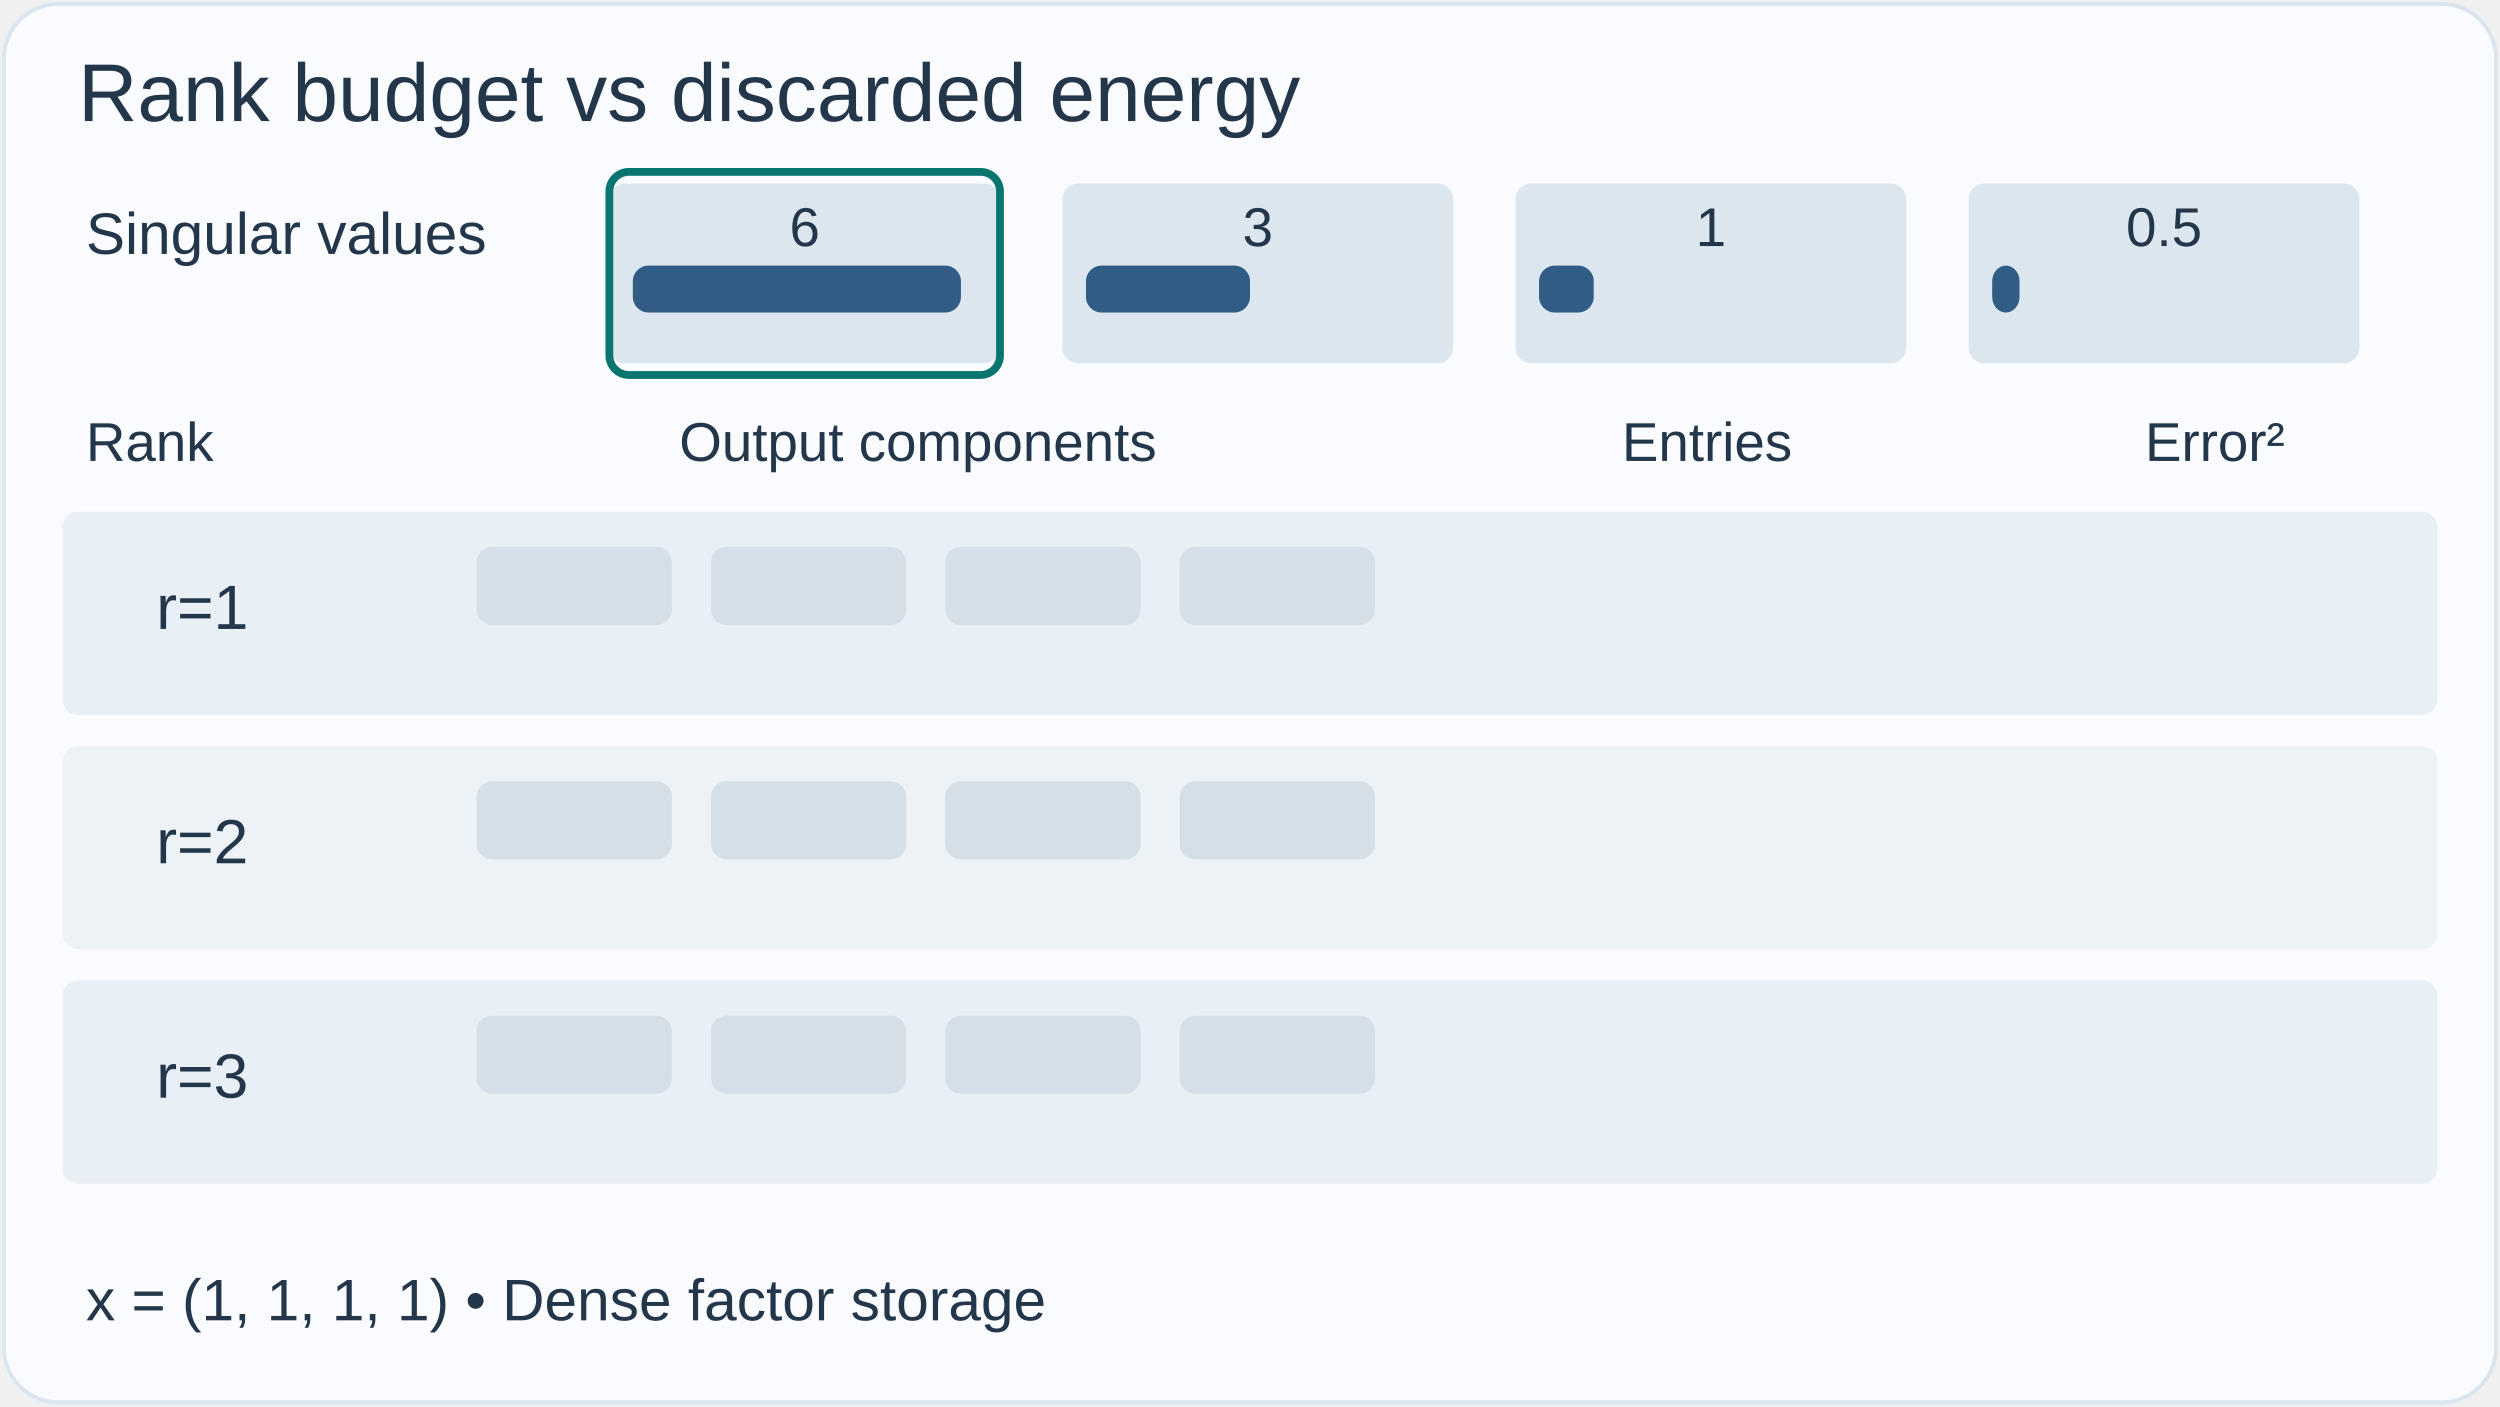
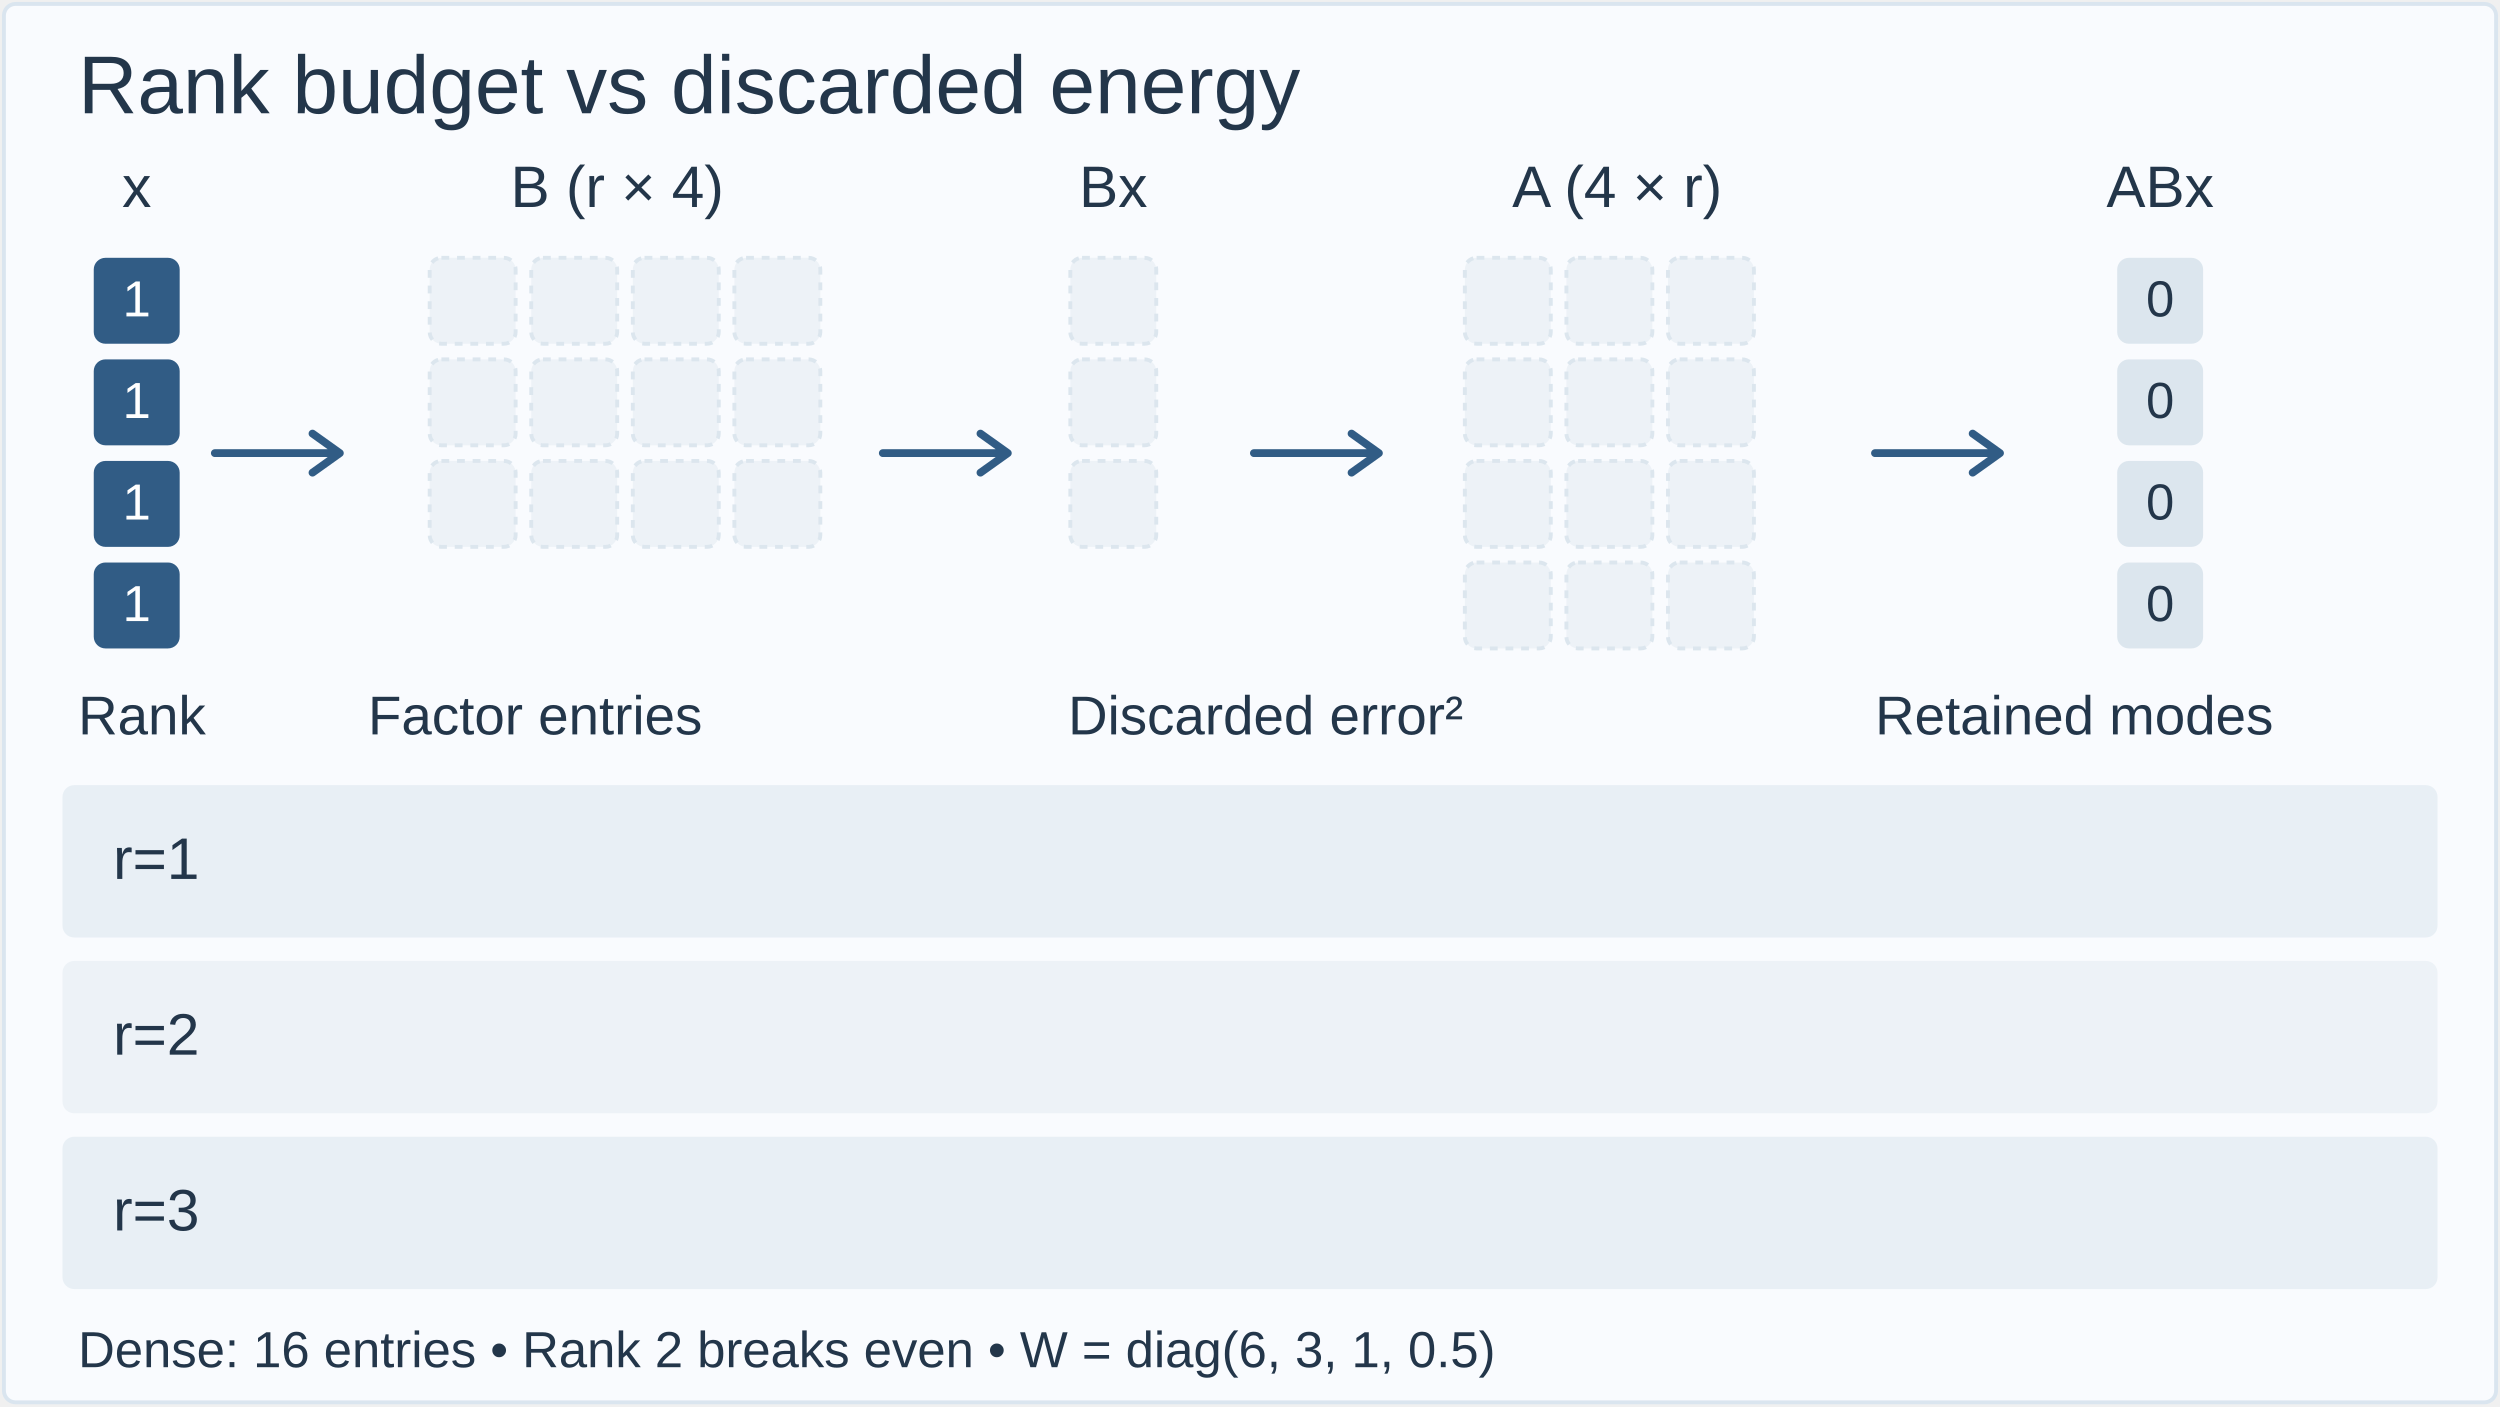
<svg xmlns="http://www.w3.org/2000/svg" width="640" height="360" viewBox="0 0 640 360" role="img" aria-labelledby="title desc" font-family="Arial,Helvetica,sans-serif">
-   <rect x="1" y="1" width="638" height="358" rx="14" fill="#f9fbfe" stroke="#dae5ef" />
-   <text x="20" y="31" font-size="21" text-anchor="start" fill="#23364a">Rank budget vs discarded energy</text>
-   <text x="22" y="65" font-size="15" text-anchor="start" fill="#23364a">Singular values</text>
-   <rect x="156" y="47" width="100" height="46" rx="4" fill="#dce6ee" />
-   <rect x="162" y="68" width="84" height="12" rx="4" fill="#315c85" />
-   <text x="206" y="63" font-size="14" text-anchor="middle" fill="#23364a">6</text>
-   <rect x="272" y="47" width="100" height="46" rx="4" fill="#dce6ee" />
-   <rect x="278" y="68" width="42" height="12" rx="4" fill="#315c85" />
-   <text x="322" y="63" font-size="14" text-anchor="middle" fill="#23364a">3</text>
-   <rect x="388" y="47" width="100" height="46" rx="4" fill="#dce6ee" />
-   <rect x="394" y="68" width="14" height="12" rx="4" fill="#315c85" />
-   <text x="438" y="63" font-size="14" text-anchor="middle" fill="#23364a">1</text>
-   <rect x="504" y="47" width="100" height="46" rx="4" fill="#dce6ee" />
-   <rect x="510" y="68" width="7" height="12" rx="4" fill="#315c85" />
-   <text x="554" y="63" font-size="14" text-anchor="middle" fill="#23364a">0.5</text>
-   <text x="22" y="118" font-size="14" text-anchor="start" fill="#23364a">Rank</text>
-   <text x="235" y="118" font-size="14" text-anchor="middle" fill="#23364a">Output components</text>
-   <text x="437" y="118" font-size="14" text-anchor="middle" fill="#23364a">Entries</text>
-   <text x="567" y="118" font-size="14" text-anchor="middle" fill="#23364a">Error²</text>
-   <rect x="16" y="131" width="608" height="52" rx="4" fill="#e8eff5" />
-   <text x="40" y="161" font-size="16" text-anchor="start" fill="#23364a">r=1</text>
-   <rect x="122" y="140" width="50" height="20" rx="4" fill="#d5dfe8" />
-   <rect x="122" y="140" width="0" height="20" rx="3" fill="#08766f">
-     <animate attributeName="width" values="0;0;48;48;0" keyTimes="0;0.09;0.17;0.94;1" dur="12s" repeatCount="indefinite" />
-   </rect>
-   <g opacity="0">
-     <animate attributeName="opacity" values="0;0;1;1;0" keyTimes="0;0.17;0.2;0.94;1" dur="12s" repeatCount="indefinite" />
-     <text x="147" y="174" font-size="13" text-anchor="middle" fill="#23364a">6</text>
-   </g>
-   <rect x="182" y="140" width="50" height="20" rx="4" fill="#d5dfe8" />
-   <g opacity="0">
-     <animate attributeName="opacity" values="0;0;1;1;0" keyTimes="0;0.195;0.225;0.94;1" dur="12s" repeatCount="indefinite" />
-     <text x="207" y="174" font-size="13" text-anchor="middle" fill="#23364a">0</text>
-   </g>
-   <rect x="242" y="140" width="50" height="20" rx="4" fill="#d5dfe8" />
-   <g opacity="0">
-     <animate attributeName="opacity" values="0;0;1;1;0" keyTimes="0;0.22;0.25;0.94;1" dur="12s" repeatCount="indefinite" />
-     <text x="267" y="174" font-size="13" text-anchor="middle" fill="#23364a">0</text>
-   </g>
-   <rect x="302" y="140" width="50" height="20" rx="4" fill="#d5dfe8" />
-   <g opacity="0">
-     <animate attributeName="opacity" values="0;0;1;1;0" keyTimes="0;0.245;0.275;0.94;1" dur="12s" repeatCount="indefinite" />
-     <text x="327" y="174" font-size="13" text-anchor="middle" fill="#23364a">0</text>
-   </g>
-   <g opacity="0">
-     <animate attributeName="opacity" values="0;0;1;1;0" keyTimes="0;0.22;0.25;0.94;1" dur="12s" repeatCount="indefinite" />
-     <text x="437" y="161" font-size="17" text-anchor="middle" fill="#08766f">8 / 16</text>
-     <text x="567" y="161" font-size="17" text-anchor="middle" fill="#23364a">10.25</text>
-   </g>
-   <rect x="16" y="191" width="608" height="52" rx="4" fill="#edf2f7" />
-   <text x="40" y="221" font-size="16" text-anchor="start" fill="#23364a">r=2</text>
-   <rect x="122" y="200" width="50" height="20" rx="4" fill="#d5dfe8" />
-   <rect x="122" y="200" width="0" height="20" rx="3" fill="#08766f">
-     <animate attributeName="width" values="0;0;48;48;0" keyTimes="0;0.34;0.42;0.94;1" dur="12s" repeatCount="indefinite" />
-   </rect>
-   <g opacity="0">
-     <animate attributeName="opacity" values="0;0;1;1;0" keyTimes="0;0.42;0.45;0.94;1" dur="12s" repeatCount="indefinite" />
-     <text x="147" y="234" font-size="13" text-anchor="middle" fill="#23364a">6</text>
-   </g>
-   <rect x="182" y="200" width="50" height="20" rx="4" fill="#d5dfe8" />
-   <rect x="182" y="200" width="0" height="20" rx="3" fill="#08766f">
-     <animate attributeName="width" values="0;0;24;24;0" keyTimes="0;0.365;0.445;0.94;1" dur="12s" repeatCount="indefinite" />
-   </rect>
-   <g opacity="0">
-     <animate attributeName="opacity" values="0;0;1;1;0" keyTimes="0;0.445;0.475;0.94;1" dur="12s" repeatCount="indefinite" />
-     <text x="207" y="234" font-size="13" text-anchor="middle" fill="#23364a">3</text>
-   </g>
-   <rect x="242" y="200" width="50" height="20" rx="4" fill="#d5dfe8" />
-   <g opacity="0">
-     <animate attributeName="opacity" values="0;0;1;1;0" keyTimes="0;0.47;0.5;0.94;1" dur="12s" repeatCount="indefinite" />
-     <text x="267" y="234" font-size="13" text-anchor="middle" fill="#23364a">0</text>
-   </g>
-   <rect x="302" y="200" width="50" height="20" rx="4" fill="#d5dfe8" />
-   <g opacity="0">
-     <animate attributeName="opacity" values="0;0;1;1;0" keyTimes="0;0.495;0.525;0.94;1" dur="12s" repeatCount="indefinite" />
-     <text x="327" y="234" font-size="13" text-anchor="middle" fill="#23364a">0</text>
-   </g>
-   <g opacity="0">
-     <animate attributeName="opacity" values="0;0;1;1;0" keyTimes="0;0.47;0.5;0.94;1" dur="12s" repeatCount="indefinite" />
-     <text x="437" y="221" font-size="17" text-anchor="middle" fill="#23364a">16 / 16</text>
-     <text x="567" y="221" font-size="17" text-anchor="middle" fill="#23364a">1.25</text>
-   </g>
-   <rect x="16" y="251" width="608" height="52" rx="4" fill="#e8eff5" />
-   <text x="40" y="281" font-size="16" text-anchor="start" fill="#23364a">r=3</text>
-   <rect x="122" y="260" width="50" height="20" rx="4" fill="#d5dfe8" />
-   <rect x="122" y="260" width="0" height="20" rx="3" fill="#08766f">
-     <animate attributeName="width" values="0;0;48;48;0" keyTimes="0;0.59;0.67;0.94;1" dur="12s" repeatCount="indefinite" />
-   </rect>
-   <g opacity="0">
-     <animate attributeName="opacity" values="0;0;1;1;0" keyTimes="0;0.67;0.7;0.94;1" dur="12s" repeatCount="indefinite" />
-     <text x="147" y="294" font-size="13" text-anchor="middle" fill="#23364a">6</text>
-   </g>
-   <rect x="182" y="260" width="50" height="20" rx="4" fill="#d5dfe8" />
-   <rect x="182" y="260" width="0" height="20" rx="3" fill="#08766f">
-     <animate attributeName="width" values="0;0;24;24;0" keyTimes="0;0.615;0.695;0.94;1" dur="12s" repeatCount="indefinite" />
-   </rect>
-   <g opacity="0">
-     <animate attributeName="opacity" values="0;0;1;1;0" keyTimes="0;0.695;0.725;0.94;1" dur="12s" repeatCount="indefinite" />
-     <text x="207" y="294" font-size="13" text-anchor="middle" fill="#23364a">3</text>
-   </g>
-   <rect x="242" y="260" width="50" height="20" rx="4" fill="#d5dfe8" />
-   <rect x="242" y="260" width="0" height="20" rx="3" fill="#08766f">
-     <animate attributeName="width" values="0;0;8;8;0" keyTimes="0;0.64;0.72;0.94;1" dur="12s" repeatCount="indefinite" />
-   </rect>
-   <g opacity="0">
-     <animate attributeName="opacity" values="0;0;1;1;0" keyTimes="0;0.72;0.75;0.94;1" dur="12s" repeatCount="indefinite" />
-     <text x="267" y="294" font-size="13" text-anchor="middle" fill="#23364a">1</text>
-   </g>
-   <rect x="302" y="260" width="50" height="20" rx="4" fill="#d5dfe8" />
-   <g opacity="0">
-     <animate attributeName="opacity" values="0;0;1;1;0" keyTimes="0;0.745;0.775;0.94;1" dur="12s" repeatCount="indefinite" />
-     <text x="327" y="294" font-size="13" text-anchor="middle" fill="#23364a">0</text>
-   </g>
-   <g opacity="0">
-     <animate attributeName="opacity" values="0;0;1;1;0" keyTimes="0;0.72;0.75;0.94;1" dur="12s" repeatCount="indefinite" />
-     <text x="437" y="281" font-size="17" text-anchor="middle" fill="#a05c20">24 / 16</text>
-     <text x="567" y="281" font-size="17" text-anchor="middle" fill="#23364a">0.25</text>
-   </g>
-   <rect x="156" y="44" width="100" height="52" rx="5" fill="none" stroke="#08766f" stroke-width="2">
-     <animate attributeName="width" values="100;100;216;216;332;332;100" keyTimes="0;0.32;0.34;0.57;0.59;0.94;1" dur="12s" repeatCount="indefinite" />
-   </rect>
-   <text x="22" y="338" font-size="15" text-anchor="start" fill="#23364a">x = (1, 1, 1, 1)     •     Dense factor storage</text>
+   <rect x="1" y="1" width="638" height="358" rx="3" fill="#f9fbfe" stroke="#dae5ef" />
+   <text x="20" y="29" font-size="21" text-anchor="start" fill="#23364a">Rank budget vs discarded energy</text>
+   <text x="35" y="53" font-size="15" text-anchor="middle" fill="#23364a">x</text>
+   <text x="158" y="53" font-size="15" text-anchor="middle" fill="#23364a">B (r × 4)</text>
+   <text x="285" y="53" font-size="15" text-anchor="middle" fill="#23364a">Bx</text>
+   <text x="414" y="53" font-size="15" text-anchor="middle" fill="#23364a">A (4 × r)</text>
+   <text x="553" y="53" font-size="15" text-anchor="middle" fill="#23364a">ABx</text>
+   <rect x="24" y="66" width="22" height="22" rx="3" fill="#315c85" />
+   <text x="35" y="81" font-size="13" text-anchor="middle" fill="white">1</text>
+   <rect x="24" y="92" width="22" height="22" rx="3" fill="#315c85" />
+   <text x="35" y="107" font-size="13" text-anchor="middle" fill="white">1</text>
+   <rect x="24" y="118" width="22" height="22" rx="3" fill="#315c85" />
+   <text x="35" y="133" font-size="13" text-anchor="middle" fill="white">1</text>
+   <rect x="24" y="144" width="22" height="22" rx="3" fill="#315c85" />
+   <text x="35" y="159" font-size="13" text-anchor="middle" fill="white">1</text>
+   <path d="M55 116h32m-7 -5 7 5-7 5" fill="none" stroke="#315c85" stroke-width="2" stroke-linecap="round" stroke-linejoin="round" />
+   <path d="M226 116h32m-7 -5 7 5-7 5" fill="none" stroke="#315c85" stroke-width="2" stroke-linecap="round" stroke-linejoin="round" />
+   <path d="M321 116h32m-7 -5 7 5-7 5" fill="none" stroke="#315c85" stroke-width="2" stroke-linecap="round" stroke-linejoin="round" />
+   <path d="M480 116h32m-7 -5 7 5-7 5" fill="none" stroke="#315c85" stroke-width="2" stroke-linecap="round" stroke-linejoin="round" />
+   <rect x="110" y="66" width="22" height="22" rx="3" fill="#edf2f7" stroke="#dce6ee" stroke-dasharray="2 2" />
+   <rect x="136" y="66" width="22" height="22" rx="3" fill="#edf2f7" stroke="#dce6ee" stroke-dasharray="2 2" />
+   <rect x="162" y="66" width="22" height="22" rx="3" fill="#edf2f7" stroke="#dce6ee" stroke-dasharray="2 2" />
+   <rect x="188" y="66" width="22" height="22" rx="3" fill="#edf2f7" stroke="#dce6ee" stroke-dasharray="2 2" />
+   <rect x="274" y="66" width="22" height="22" rx="3" fill="#edf2f7" stroke="#dce6ee" stroke-dasharray="2 2" />
+   <rect x="375" y="66" width="22" height="22" rx="3" fill="#edf2f7" stroke="#dce6ee" stroke-dasharray="2 2" />
+   <rect x="375" y="92" width="22" height="22" rx="3" fill="#edf2f7" stroke="#dce6ee" stroke-dasharray="2 2" />
+   <rect x="375" y="118" width="22" height="22" rx="3" fill="#edf2f7" stroke="#dce6ee" stroke-dasharray="2 2" />
+   <rect x="375" y="144" width="22" height="22" rx="3" fill="#edf2f7" stroke="#dce6ee" stroke-dasharray="2 2" />
+   <rect x="110" y="92" width="22" height="22" rx="3" fill="#edf2f7" stroke="#dce6ee" stroke-dasharray="2 2" />
+   <rect x="136" y="92" width="22" height="22" rx="3" fill="#edf2f7" stroke="#dce6ee" stroke-dasharray="2 2" />
+   <rect x="162" y="92" width="22" height="22" rx="3" fill="#edf2f7" stroke="#dce6ee" stroke-dasharray="2 2" />
+   <rect x="188" y="92" width="22" height="22" rx="3" fill="#edf2f7" stroke="#dce6ee" stroke-dasharray="2 2" />
+   <rect x="274" y="92" width="22" height="22" rx="3" fill="#edf2f7" stroke="#dce6ee" stroke-dasharray="2 2" />
+   <rect x="401" y="66" width="22" height="22" rx="3" fill="#edf2f7" stroke="#dce6ee" stroke-dasharray="2 2" />
+   <rect x="401" y="92" width="22" height="22" rx="3" fill="#edf2f7" stroke="#dce6ee" stroke-dasharray="2 2" />
+   <rect x="401" y="118" width="22" height="22" rx="3" fill="#edf2f7" stroke="#dce6ee" stroke-dasharray="2 2" />
+   <rect x="401" y="144" width="22" height="22" rx="3" fill="#edf2f7" stroke="#dce6ee" stroke-dasharray="2 2" />
+   <rect x="110" y="118" width="22" height="22" rx="3" fill="#edf2f7" stroke="#dce6ee" stroke-dasharray="2 2" />
+   <rect x="136" y="118" width="22" height="22" rx="3" fill="#edf2f7" stroke="#dce6ee" stroke-dasharray="2 2" />
+   <rect x="162" y="118" width="22" height="22" rx="3" fill="#edf2f7" stroke="#dce6ee" stroke-dasharray="2 2" />
+   <rect x="188" y="118" width="22" height="22" rx="3" fill="#edf2f7" stroke="#dce6ee" stroke-dasharray="2 2" />
+   <rect x="274" y="118" width="22" height="22" rx="3" fill="#edf2f7" stroke="#dce6ee" stroke-dasharray="2 2" />
+   <rect x="427" y="66" width="22" height="22" rx="3" fill="#edf2f7" stroke="#dce6ee" stroke-dasharray="2 2" />
+   <rect x="427" y="92" width="22" height="22" rx="3" fill="#edf2f7" stroke="#dce6ee" stroke-dasharray="2 2" />
+   <rect x="427" y="118" width="22" height="22" rx="3" fill="#edf2f7" stroke="#dce6ee" stroke-dasharray="2 2" />
+   <rect x="427" y="144" width="22" height="22" rx="3" fill="#edf2f7" stroke="#dce6ee" stroke-dasharray="2 2" />
+   <rect x="542" y="66" width="22" height="22" rx="3" fill="#dce6ee" />
+   <text x="553" y="81" font-size="13" text-anchor="middle" fill="#23364a">0</text>
+   <rect x="542" y="92" width="22" height="22" rx="3" fill="#dce6ee" />
+   <text x="553" y="107" font-size="13" text-anchor="middle" fill="#23364a">0</text>
+   <rect x="542" y="118" width="22" height="22" rx="3" fill="#dce6ee" />
+   <text x="553" y="133" font-size="13" text-anchor="middle" fill="#23364a">0</text>
+   <rect x="542" y="144" width="22" height="22" rx="3" fill="#dce6ee" />
+   <text x="553" y="159" font-size="13" text-anchor="middle" fill="#23364a">0</text>
+   <g opacity="0">
+     <animate calcMode="discrete" attributeName="opacity" values="0;0;1;1;0" keyTimes="0;0.035;0.070;0.95;1" dur="12s" repeatCount="indefinite" />
+     <rect x="110" y="66" width="22" height="22" rx="3" fill="#315c85" />
+     <text x="121" y="81" font-size="13" text-anchor="middle" fill="white">1</text>
+     <rect x="136" y="66" width="22" height="22" rx="3" fill="#dce6ee" />
+     <text x="147" y="81" font-size="13" text-anchor="middle" fill="#23364a">0</text>
+     <rect x="162" y="66" width="22" height="22" rx="3" fill="#dce6ee" />
+     <text x="173" y="81" font-size="13" text-anchor="middle" fill="#23364a">0</text>
+     <rect x="188" y="66" width="22" height="22" rx="3" fill="#dce6ee" />
+     <text x="199" y="81" font-size="13" text-anchor="middle" fill="#23364a">0</text>
+   </g>
+   <g opacity="0">
+     <animate calcMode="discrete" attributeName="opacity" values="0;0;1;1;0" keyTimes="0;0.12;0.155;0.95;1" dur="12s" repeatCount="indefinite" />
+     <rect x="274" y="66" width="22" height="22" rx="3" fill="#315c85" />
+     <text x="285" y="81" font-size="13" text-anchor="middle" fill="white">1</text>
+   </g>
+   <g opacity="0">
+     <animate calcMode="discrete" attributeName="opacity" values="0;0;1;1;0" keyTimes="0;0.155;0.190;0.95;1" dur="12s" repeatCount="indefinite" />
+     <rect x="375" y="66" width="22" height="22" rx="3" fill="#315c85" />
+     <text x="386" y="81" font-size="13" text-anchor="middle" fill="white">6</text>
+     <rect x="375" y="92" width="22" height="22" rx="3" fill="#dce6ee" />
+     <text x="386" y="107" font-size="13" text-anchor="middle" fill="#23364a">0</text>
+     <rect x="375" y="118" width="22" height="22" rx="3" fill="#dce6ee" />
+     <text x="386" y="133" font-size="13" text-anchor="middle" fill="#23364a">0</text>
+     <rect x="375" y="144" width="22" height="22" rx="3" fill="#dce6ee" />
+     <text x="386" y="159" font-size="13" text-anchor="middle" fill="#23364a">0</text>
+   </g>
+   <g opacity="0">
+     <animate calcMode="discrete" attributeName="opacity" values="0;0;1;1;0" keyTimes="0;0.235;0.270;0.95;1" dur="12s" repeatCount="indefinite" />
+     <rect x="542" y="66" width="22" height="22" rx="3" fill="#315c85" />
+     <text x="553" y="81" font-size="13" text-anchor="middle" fill="white">6</text>
+   </g>
+   <circle cx="226" cy="116" r="4" fill="#08766f" opacity="0">
+     <animate attributeName="cx" values="226;226;258;258" keyTimes="0;0.060;0.115;1" dur="12s" repeatCount="indefinite" />
+     <animate attributeName="opacity" values="0;0;1;1;0;0" keyTimes="0;0.060;0.068;0.107;0.115;1" dur="12s" repeatCount="indefinite" />
+   </circle>
+   <circle cx="480" cy="116" r="4" fill="#08766f" opacity="0">
+     <animate attributeName="cx" values="480;480;512;512" keyTimes="0;0.180;0.235;1" dur="12s" repeatCount="indefinite" />
+     <animate attributeName="opacity" values="0;0;1;1;0;0" keyTimes="0;0.180;0.188;0.227;0.235;1" dur="12s" repeatCount="indefinite" />
+   </circle>
+   <g opacity="0">
+     <animate calcMode="discrete" attributeName="opacity" values="0;0;1;1;0" keyTimes="0;0.32;0.355;0.95;1" dur="12s" repeatCount="indefinite" />
+     <rect x="110" y="92" width="22" height="22" rx="3" fill="#dce6ee" />
+     <text x="121" y="107" font-size="13" text-anchor="middle" fill="#23364a">0</text>
+     <rect x="136" y="92" width="22" height="22" rx="3" fill="#315c85" />
+     <text x="147" y="107" font-size="13" text-anchor="middle" fill="white">1</text>
+     <rect x="162" y="92" width="22" height="22" rx="3" fill="#dce6ee" />
+     <text x="173" y="107" font-size="13" text-anchor="middle" fill="#23364a">0</text>
+     <rect x="188" y="92" width="22" height="22" rx="3" fill="#dce6ee" />
+     <text x="199" y="107" font-size="13" text-anchor="middle" fill="#23364a">0</text>
+   </g>
+   <g opacity="0">
+     <animate calcMode="discrete" attributeName="opacity" values="0;0;1;1;0" keyTimes="0;0.405;0.440;0.95;1" dur="12s" repeatCount="indefinite" />
+     <rect x="274" y="92" width="22" height="22" rx="3" fill="#315c85" />
+     <text x="285" y="107" font-size="13" text-anchor="middle" fill="white">1</text>
+   </g>
+   <g opacity="0">
+     <animate calcMode="discrete" attributeName="opacity" values="0;0;1;1;0" keyTimes="0;0.44;0.475;0.95;1" dur="12s" repeatCount="indefinite" />
+     <rect x="401" y="66" width="22" height="22" rx="3" fill="#dce6ee" />
+     <text x="412" y="81" font-size="13" text-anchor="middle" fill="#23364a">0</text>
+     <rect x="401" y="92" width="22" height="22" rx="3" fill="#315c85" />
+     <text x="412" y="107" font-size="13" text-anchor="middle" fill="white">3</text>
+     <rect x="401" y="118" width="22" height="22" rx="3" fill="#dce6ee" />
+     <text x="412" y="133" font-size="13" text-anchor="middle" fill="#23364a">0</text>
+     <rect x="401" y="144" width="22" height="22" rx="3" fill="#dce6ee" />
+     <text x="412" y="159" font-size="13" text-anchor="middle" fill="#23364a">0</text>
+   </g>
+   <g opacity="0">
+     <animate calcMode="discrete" attributeName="opacity" values="0;0;1;1;0" keyTimes="0;0.52;0.555;0.95;1" dur="12s" repeatCount="indefinite" />
+     <rect x="542" y="92" width="22" height="22" rx="3" fill="#315c85" />
+     <text x="553" y="107" font-size="13" text-anchor="middle" fill="white">3</text>
+   </g>
+   <circle cx="226" cy="116" r="4" fill="#08766f" opacity="0">
+     <animate attributeName="cx" values="226;226;258;258" keyTimes="0;0.345;0.400;1" dur="12s" repeatCount="indefinite" />
+     <animate attributeName="opacity" values="0;0;1;1;0;0" keyTimes="0;0.345;0.353;0.392;0.400;1" dur="12s" repeatCount="indefinite" />
+   </circle>
+   <circle cx="480" cy="116" r="4" fill="#08766f" opacity="0">
+     <animate attributeName="cx" values="480;480;512;512" keyTimes="0;0.465;0.520;1" dur="12s" repeatCount="indefinite" />
+     <animate attributeName="opacity" values="0;0;1;1;0;0" keyTimes="0;0.465;0.473;0.512;0.520;1" dur="12s" repeatCount="indefinite" />
+   </circle>
+   <g opacity="0">
+     <animate calcMode="discrete" attributeName="opacity" values="0;0;1;1;0" keyTimes="0;0.6;0.635;0.95;1" dur="12s" repeatCount="indefinite" />
+     <rect x="110" y="118" width="22" height="22" rx="3" fill="#dce6ee" />
+     <text x="121" y="133" font-size="13" text-anchor="middle" fill="#23364a">0</text>
+     <rect x="136" y="118" width="22" height="22" rx="3" fill="#dce6ee" />
+     <text x="147" y="133" font-size="13" text-anchor="middle" fill="#23364a">0</text>
+     <rect x="162" y="118" width="22" height="22" rx="3" fill="#315c85" />
+     <text x="173" y="133" font-size="13" text-anchor="middle" fill="white">1</text>
+     <rect x="188" y="118" width="22" height="22" rx="3" fill="#dce6ee" />
+     <text x="199" y="133" font-size="13" text-anchor="middle" fill="#23364a">0</text>
+   </g>
+   <g opacity="0">
+     <animate calcMode="discrete" attributeName="opacity" values="0;0;1;1;0" keyTimes="0;0.685;0.720;0.95;1" dur="12s" repeatCount="indefinite" />
+     <rect x="274" y="118" width="22" height="22" rx="3" fill="#315c85" />
+     <text x="285" y="133" font-size="13" text-anchor="middle" fill="white">1</text>
+   </g>
+   <g opacity="0">
+     <animate calcMode="discrete" attributeName="opacity" values="0;0;1;1;0" keyTimes="0;0.72;0.755;0.95;1" dur="12s" repeatCount="indefinite" />
+     <rect x="427" y="66" width="22" height="22" rx="3" fill="#dce6ee" />
+     <text x="438" y="81" font-size="13" text-anchor="middle" fill="#23364a">0</text>
+     <rect x="427" y="92" width="22" height="22" rx="3" fill="#dce6ee" />
+     <text x="438" y="107" font-size="13" text-anchor="middle" fill="#23364a">0</text>
+     <rect x="427" y="118" width="22" height="22" rx="3" fill="#315c85" />
+     <text x="438" y="133" font-size="13" text-anchor="middle" fill="white">1</text>
+     <rect x="427" y="144" width="22" height="22" rx="3" fill="#dce6ee" />
+     <text x="438" y="159" font-size="13" text-anchor="middle" fill="#23364a">0</text>
+   </g>
+   <g opacity="0">
+     <animate calcMode="discrete" attributeName="opacity" values="0;0;1;1;0" keyTimes="0;0.8;0.835;0.95;1" dur="12s" repeatCount="indefinite" />
+     <rect x="542" y="118" width="22" height="22" rx="3" fill="#315c85" />
+     <text x="553" y="133" font-size="13" text-anchor="middle" fill="white">1</text>
+   </g>
+   <circle cx="226" cy="116" r="4" fill="#08766f" opacity="0">
+     <animate attributeName="cx" values="226;226;258;258" keyTimes="0;0.625;0.680;1" dur="12s" repeatCount="indefinite" />
+     <animate attributeName="opacity" values="0;0;1;1;0;0" keyTimes="0;0.625;0.633;0.672;0.680;1" dur="12s" repeatCount="indefinite" />
+   </circle>
+   <circle cx="480" cy="116" r="4" fill="#08766f" opacity="0">
+     <animate attributeName="cx" values="480;480;512;512" keyTimes="0;0.745;0.800;1" dur="12s" repeatCount="indefinite" />
+     <animate attributeName="opacity" values="0;0;1;1;0;0" keyTimes="0;0.745;0.753;0.792;0.800;1" dur="12s" repeatCount="indefinite" />
+   </circle>
+   <text x="20" y="188" font-size="14" text-anchor="start" fill="#23364a">Rank</text>
+   <text x="137" y="188" font-size="14" text-anchor="middle" fill="#23364a">Factor entries</text>
+   <text x="324" y="188" font-size="14" text-anchor="middle" fill="#23364a">Discarded error²</text>
+   <text x="531" y="188" font-size="14" text-anchor="middle" fill="#23364a">Retained modes</text>
+   <rect x="16" y="201" width="608" height="39" rx="3" fill="#e8eff5" />
+   <text x="40" y="225" font-size="15" text-anchor="middle" fill="#23364a">r=1</text>
+   <g opacity="0">
+     <animate calcMode="discrete" attributeName="opacity" values="0;0;1;1;0" keyTimes="0;0.24;0.275;0.95;1" dur="12s" repeatCount="indefinite" />
+     <rect x="82" y="210" width="108" height="13" rx="3" fill="#d5dfe8" />
+     <rect x="82" y="210" width="36" height="13" rx="3" fill="#08766f" />
+     <path d="M154 206v21" stroke="#23364a" stroke-width="1.3" />
+     <text x="224" y="225" font-size="15" text-anchor="middle" fill="#23364a">8 / 16</text>
+     <rect x="270" y="210" width="105" height="13" rx="3" fill="#d5dfe8" />
+     <rect x="270" y="210" width="105" height="13" rx="3" fill="#a05c20" />
+     <text x="399" y="225" font-size="15" text-anchor="middle" fill="#23364a">10.25</text>
+     <rect x="477" y="210" width="24" height="20" rx="3" fill="#08766f" />
+     <text x="489" y="225" font-size="12" text-anchor="middle" fill="white">6</text>
+     <rect x="507" y="210" width="24" height="20" rx="3" fill="#dce6ee" />
+     <text x="519" y="225" font-size="12" text-anchor="middle" fill="#23364a">3</text>
+     <rect x="537" y="210" width="24" height="20" rx="3" fill="#dce6ee" />
+     <text x="549" y="225" font-size="12" text-anchor="middle" fill="#23364a">1</text>
+     <rect x="567" y="210" width="24" height="20" rx="3" fill="#dce6ee" />
+     <text x="579" y="225" font-size="12" text-anchor="middle" fill="#23364a">0.5</text>
+   </g>
+   <rect x="16" y="246" width="608" height="39" rx="3" fill="#edf2f7" />
+   <text x="40" y="270" font-size="15" text-anchor="middle" fill="#23364a">r=2</text>
+   <g opacity="0">
+     <animate calcMode="discrete" attributeName="opacity" values="0;0;1;1;0" keyTimes="0;0.525;0.560;0.95;1" dur="12s" repeatCount="indefinite" />
+     <rect x="82" y="255" width="108" height="13" rx="3" fill="#d5dfe8" />
+     <rect x="82" y="255" width="72" height="13" rx="3" fill="#08766f" />
+     <path d="M154 251v21" stroke="#23364a" stroke-width="1.3" />
+     <text x="224" y="270" font-size="15" text-anchor="middle" fill="#23364a">16 / 16</text>
+     <rect x="270" y="255" width="105" height="13" rx="3" fill="#d5dfe8" />
+     <rect x="270" y="255" width="13" height="13" rx="3" fill="#a05c20" />
+     <text x="399" y="270" font-size="15" text-anchor="middle" fill="#23364a">1.25</text>
+     <rect x="477" y="255" width="24" height="20" rx="3" fill="#08766f" />
+     <text x="489" y="270" font-size="12" text-anchor="middle" fill="white">6</text>
+     <rect x="507" y="255" width="24" height="20" rx="3" fill="#08766f" />
+     <text x="519" y="270" font-size="12" text-anchor="middle" fill="white">3</text>
+     <rect x="537" y="255" width="24" height="20" rx="3" fill="#dce6ee" />
+     <text x="549" y="270" font-size="12" text-anchor="middle" fill="#23364a">1</text>
+     <rect x="567" y="255" width="24" height="20" rx="3" fill="#dce6ee" />
+     <text x="579" y="270" font-size="12" text-anchor="middle" fill="#23364a">0.5</text>
+   </g>
+   <rect x="16" y="291" width="608" height="39" rx="3" fill="#e8eff5" />
+   <text x="40" y="315" font-size="15" text-anchor="middle" fill="#23364a">r=3</text>
+   <g opacity="0">
+     <animate calcMode="discrete" attributeName="opacity" values="0;0;1;1;0" keyTimes="0;0.805;0.840;0.95;1" dur="12s" repeatCount="indefinite" />
+     <rect x="82" y="300" width="108" height="13" rx="3" fill="#d5dfe8" />
+     <rect x="82" y="300" width="108" height="13" rx="3" fill="#a05c20" />
+     <path d="M154 296v21" stroke="#23364a" stroke-width="1.3" />
+     <text x="224" y="315" font-size="15" text-anchor="middle" fill="#a05c20">24 / 16</text>
+     <rect x="270" y="300" width="105" height="13" rx="3" fill="#d5dfe8" />
+     <rect x="270" y="300" width="3" height="13" rx="3" fill="#a05c20" />
+     <text x="399" y="315" font-size="15" text-anchor="middle" fill="#23364a">0.25</text>
+     <rect x="477" y="300" width="24" height="20" rx="3" fill="#08766f" />
+     <text x="489" y="315" font-size="12" text-anchor="middle" fill="white">6</text>
+     <rect x="507" y="300" width="24" height="20" rx="3" fill="#08766f" />
+     <text x="519" y="315" font-size="12" text-anchor="middle" fill="white">3</text>
+     <rect x="537" y="300" width="24" height="20" rx="3" fill="#08766f" />
+     <text x="549" y="315" font-size="12" text-anchor="middle" fill="white">1</text>
+     <rect x="567" y="300" width="24" height="20" rx="3" fill="#dce6ee" />
+     <text x="579" y="315" font-size="12" text-anchor="middle" fill="#23364a">0.5</text>
+   </g>
+   <text x="20" y="350" font-size="13" text-anchor="start" fill="#23364a">Dense: 16 entries  •  Rank 2 breaks even  •  W = diag(6, 3, 1, 0.5)</text>
</svg>
